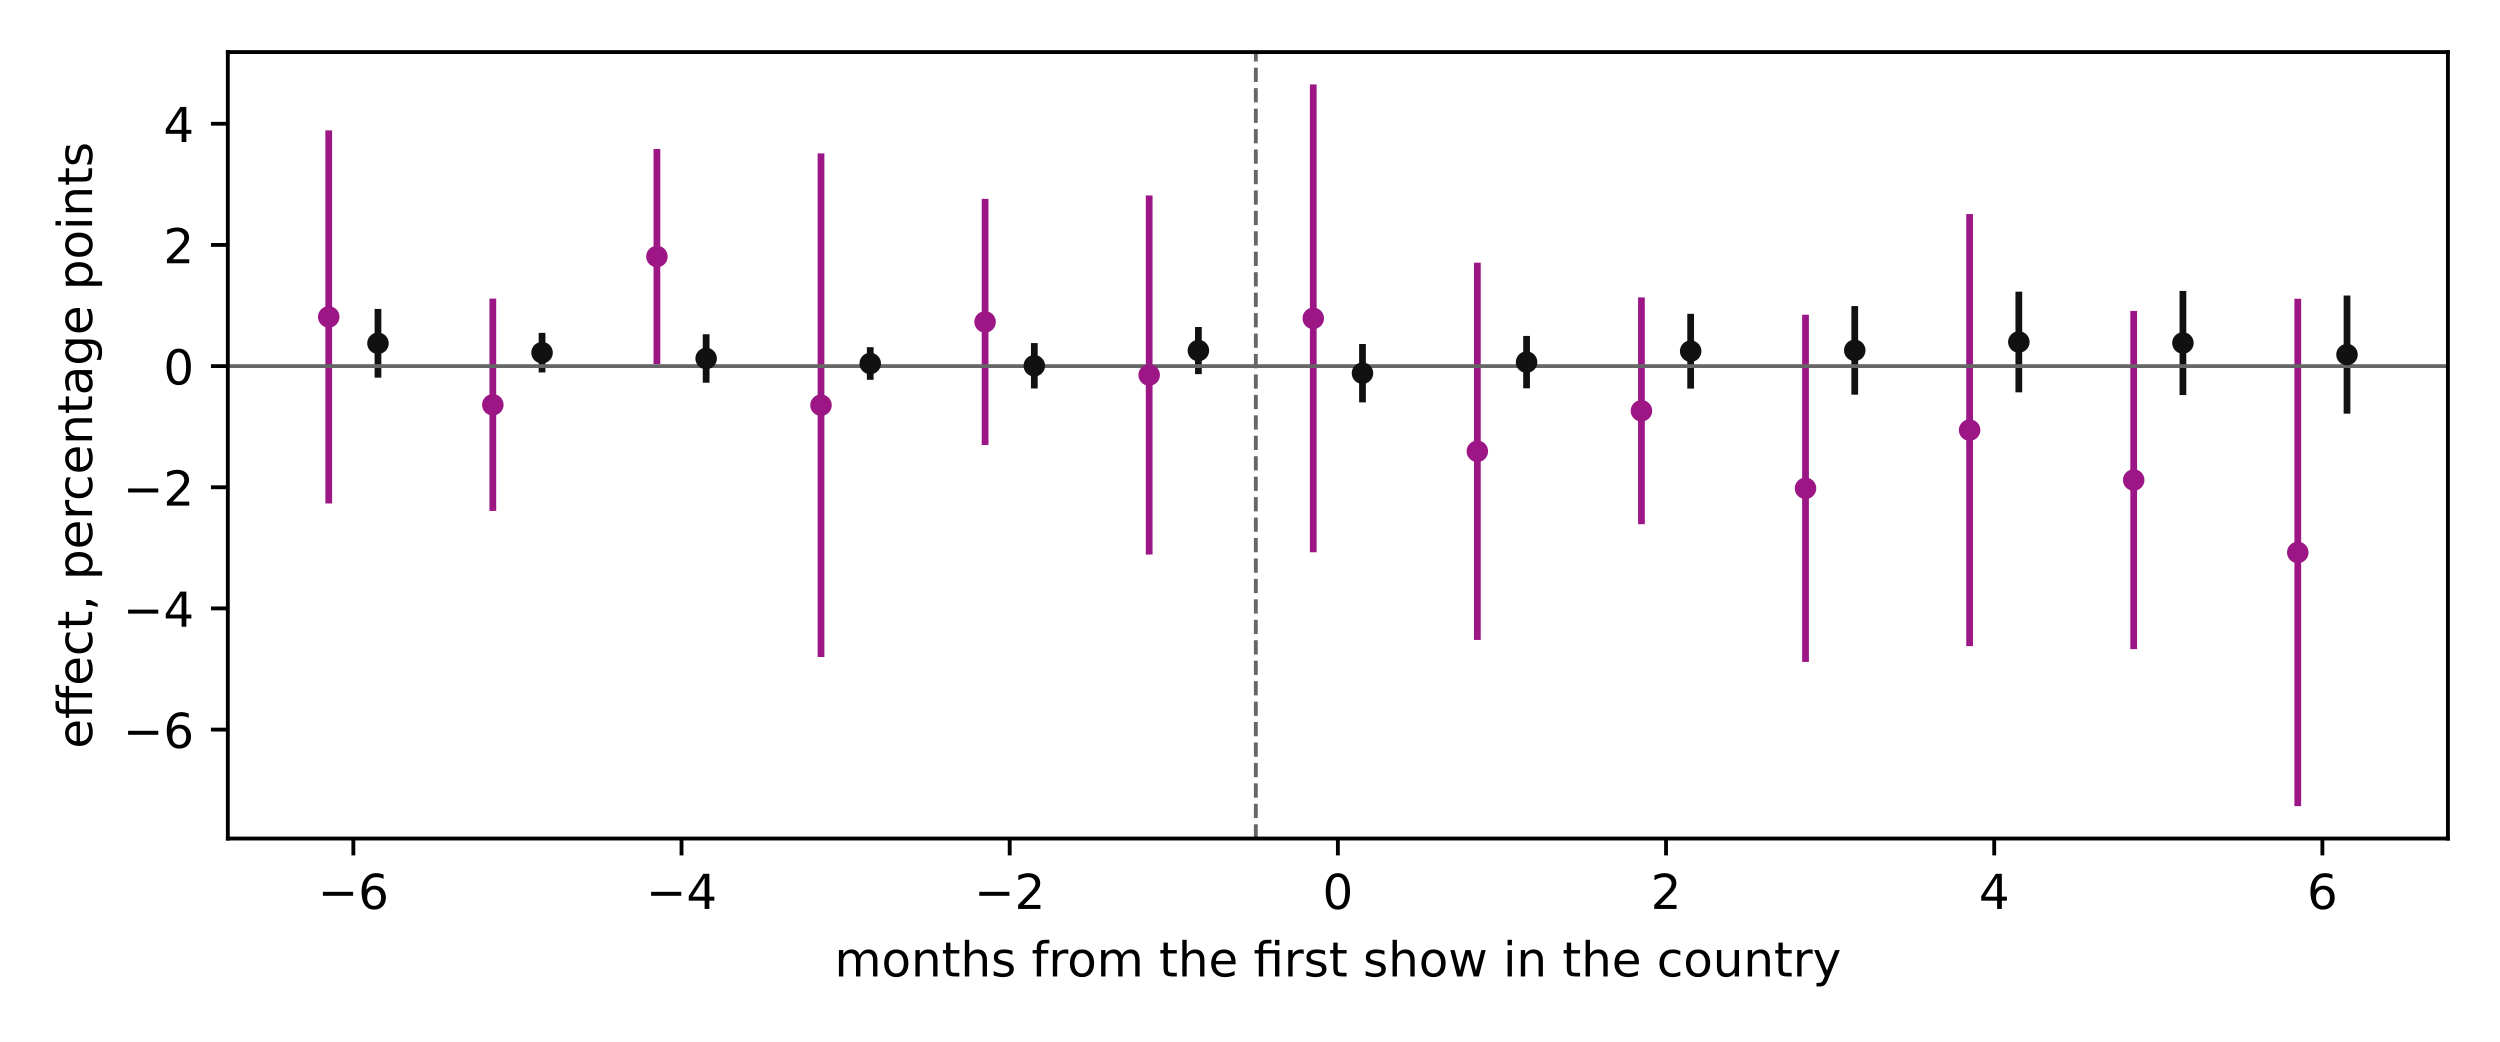
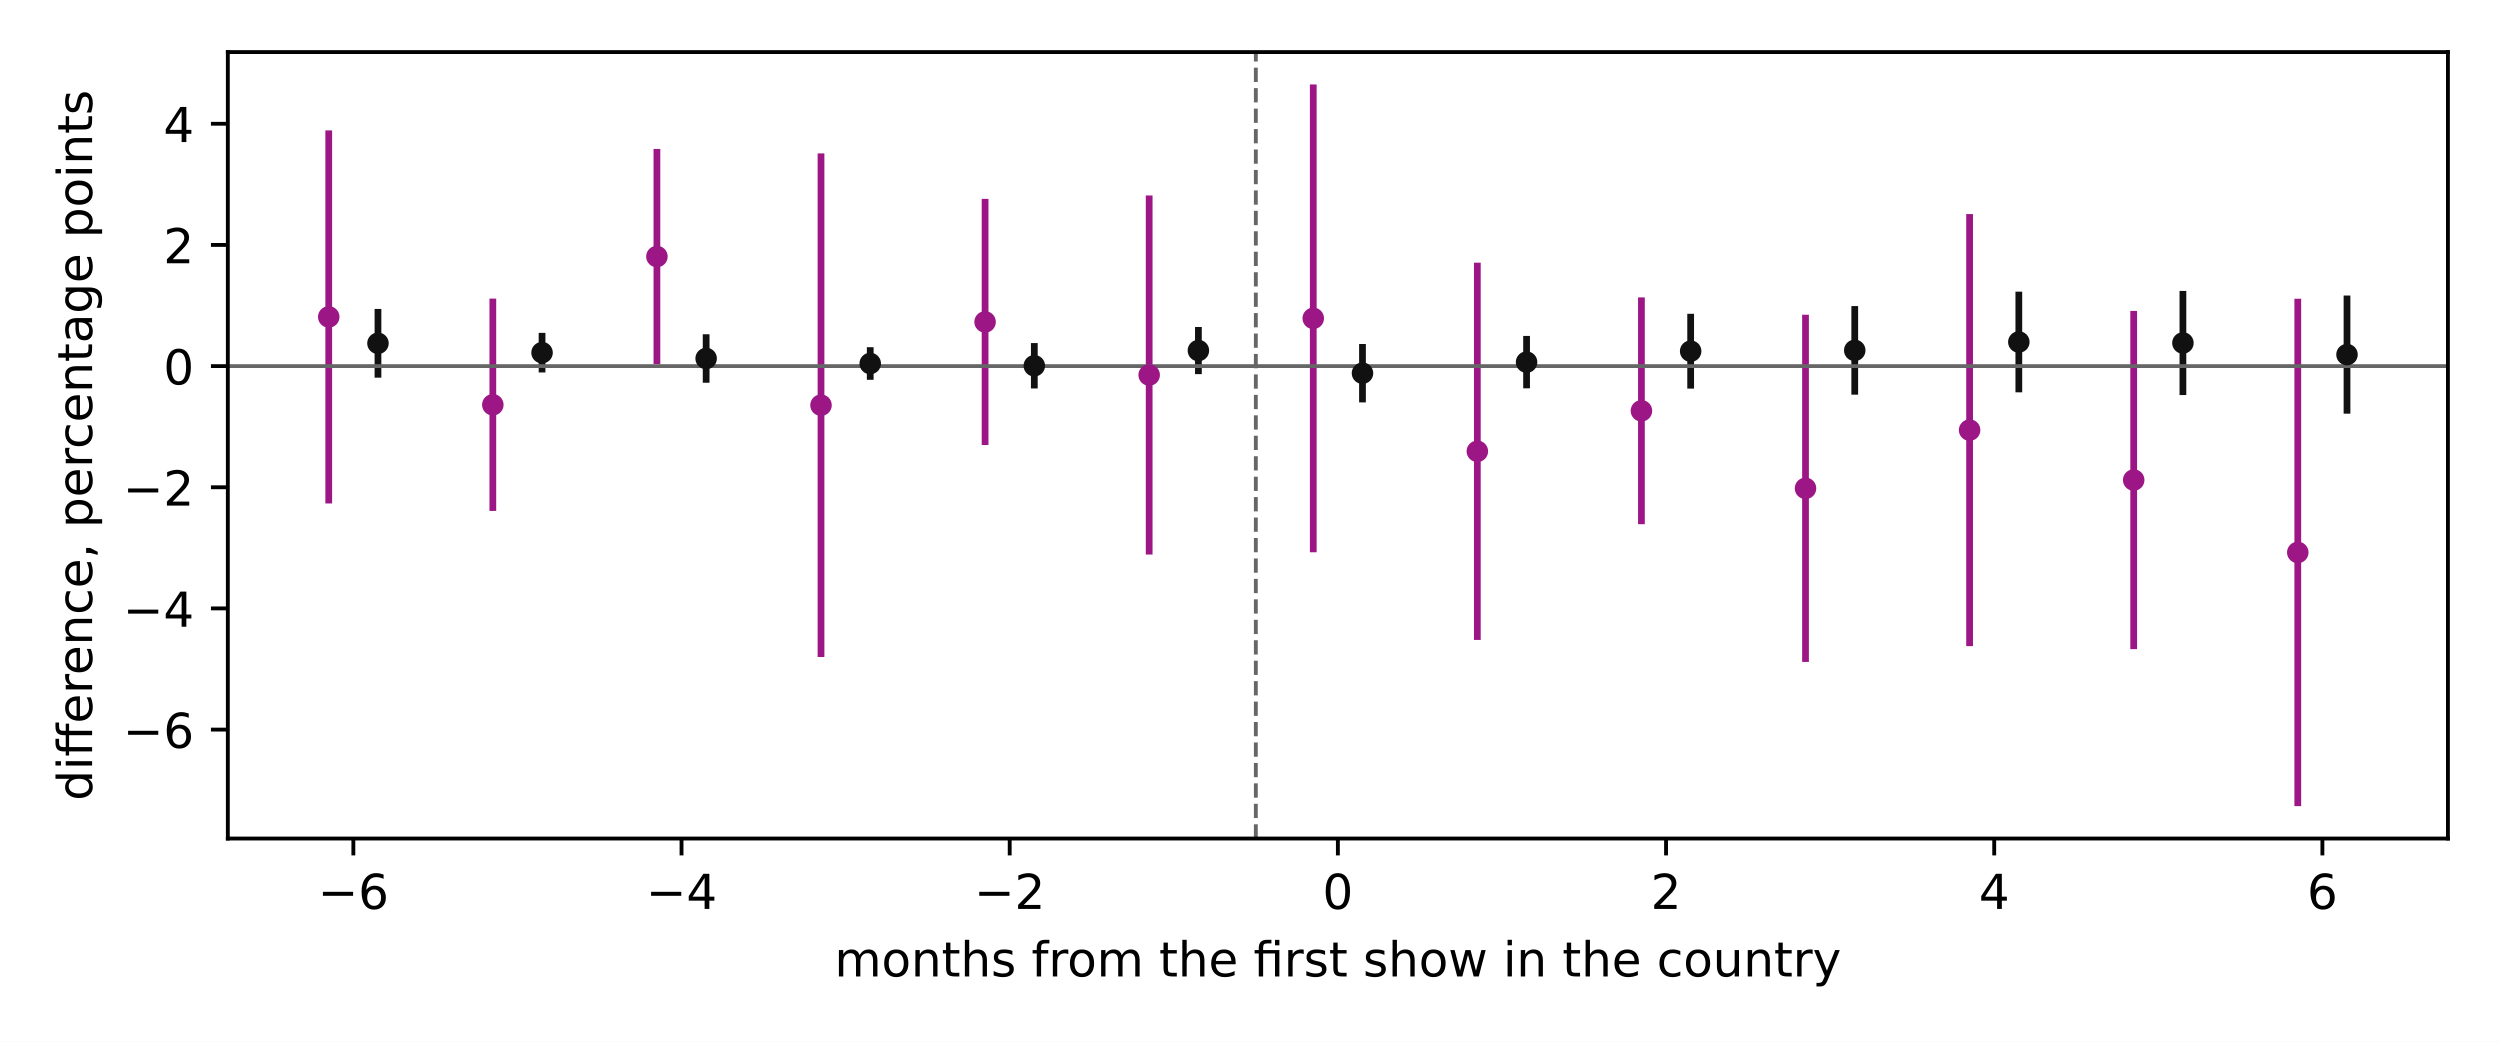
<svg xmlns="http://www.w3.org/2000/svg" xmlns:xlink="http://www.w3.org/1999/xlink" width="518.4pt" height="216pt" viewBox="0 0 518.4 216" version="1.1">
  <defs>
    <style type="text/css">*{stroke-linejoin: round; stroke-linecap: butt}</style>
  </defs>
  <g id="figure_1">
    <g id="patch_1">
      <path d="M 0 216  L 518.4 216  L 518.4 0  L 0 0  z " style="fill: #ffffff" />
    </g>
    <g id="axes_1">
      <g id="patch_2">
        <path d="M 47.242 173.878  L 507.6 173.878  L 507.6 10.8  L 47.242 10.8  z " style="fill: #ffffff" />
      </g>
      <g id="matplotlib.axis_1">
        <g id="xtick_1">
          <g id="line2d_1">
            <defs>
-               <path id="m2680e6cffc" d="M 0 0  L 0 3.5  " style="stroke: #000000; stroke-width: 0.8" />
+               <path id="m35d3426fde" d="M 0 0  L 0 3.5  " style="stroke: #000000; stroke-width: 0.8" />
            </defs>
            <g>
-               <use xlink:href="#m2680e6cffc" x="73.271" y="173.878" style="stroke: #000000; stroke-width: 0.8" />
+               <use xlink:href="#m35d3426fde" x="73.271" y="173.878" style="stroke: #000000; stroke-width: 0.8" />
            </g>
          </g>
          <g id="text_1">
            <g transform="translate(65.90034 188.4753) scale(0.1 -0.1)">
              <defs>
                <path id="DejaVuSans-c9c" d="M 678 2272  L 4684 2272  L 4684 1741  L 678 1741  L 678 2272  z " transform="scale(0.015625)" />
                <path id="DejaVuSans-19" d="M 2113 2584  Q 1688 2584 1439 2293  Q 1191 2003 1191 1497  Q 1191 994 1439 701  Q 1688 409 2113 409  Q 2538 409 2786 701  Q 3034 994 3034 1497  Q 3034 2003 2786 2293  Q 2538 2584 2113 2584  z M 3366 4563  L 3366 3988  Q 3128 4100 2886 4159  Q 2644 4219 2406 4219  Q 1781 4219 1451 3797  Q 1122 3375 1075 2522  Q 1259 2794 1537 2939  Q 1816 3084 2150 3084  Q 2853 3084 3261 2657  Q 3669 2231 3669 1497  Q 3669 778 3244 343  Q 2819 -91 2113 -91  Q 1303 -91 875 529  Q 447 1150 447 2328  Q 447 3434 972 4092  Q 1497 4750 2381 4750  Q 2619 4750 2861 4703  Q 3103 4656 3366 4563  z " transform="scale(0.015625)" />
              </defs>
              <use xlink:href="#DejaVuSans-c9c" />
              <use xlink:href="#DejaVuSans-19" transform="translate(83.79688 0)" />
            </g>
          </g>
        </g>
        <g id="xtick_2">
          <g id="line2d_2">
            <g>
-               <use xlink:href="#m2680e6cffc" x="141.321" y="173.878" style="stroke: #000000; stroke-width: 0.8" />
+               <use xlink:href="#m35d3426fde" x="141.321" y="173.878" style="stroke: #000000; stroke-width: 0.8" />
            </g>
          </g>
          <g id="text_2">
            <g transform="translate(133.9503 188.4753) scale(0.1 -0.1)">
              <defs>
                <path id="DejaVuSans-17" d="M 2419 4116  L 825 1625  L 2419 1625  L 2419 4116  z M 2253 4666  L 3047 4666  L 3047 1625  L 3713 1625  L 3713 1100  L 3047 1100  L 3047 0  L 2419 0  L 2419 1100  L 313 1100  L 313 1709  L 2253 4666  z " transform="scale(0.015625)" />
              </defs>
              <use xlink:href="#DejaVuSans-c9c" />
              <use xlink:href="#DejaVuSans-17" transform="translate(83.79688 0)" />
            </g>
          </g>
        </g>
        <g id="xtick_3">
          <g id="line2d_3">
            <g>
-               <use xlink:href="#m2680e6cffc" x="209.371" y="173.878" style="stroke: #000000; stroke-width: 0.8" />
+               <use xlink:href="#m35d3426fde" x="209.371" y="173.878" style="stroke: #000000; stroke-width: 0.8" />
            </g>
          </g>
          <g id="text_3">
            <g transform="translate(202.0002 188.4753) scale(0.1 -0.1)">
              <defs>
                <path id="DejaVuSans-15" d="M 1228 531  L 3431 531  L 3431 0  L 469 0  L 469 531  Q 828 903 1448 1529  Q 2069 2156 2228 2338  Q 2531 2678 2651 2914  Q 2772 3150 2772 3378  Q 2772 3750 2511 3984  Q 2250 4219 1831 4219  Q 1534 4219 1204 4116  Q 875 4013 500 3803  L 500 4441  Q 881 4594 1212 4672  Q 1544 4750 1819 4750  Q 2544 4750 2975 4387  Q 3406 4025 3406 3419  Q 3406 3131 3298 2873  Q 3191 2616 2906 2266  Q 2828 2175 2409 1742  Q 1991 1309 1228 531  z " transform="scale(0.015625)" />
              </defs>
              <use xlink:href="#DejaVuSans-c9c" />
              <use xlink:href="#DejaVuSans-15" transform="translate(83.79688 0)" />
            </g>
          </g>
        </g>
        <g id="xtick_4">
          <g id="line2d_4">
            <g>
-               <use xlink:href="#m2680e6cffc" x="277.421" y="173.878" style="stroke: #000000; stroke-width: 0.8" />
+               <use xlink:href="#m35d3426fde" x="277.421" y="173.878" style="stroke: #000000; stroke-width: 0.8" />
            </g>
          </g>
          <g id="text_4">
            <g transform="translate(274.2399 188.4753) scale(0.1 -0.1)">
              <defs>
                <path id="DejaVuSans-13" d="M 2034 4250  Q 1547 4250 1301 3770  Q 1056 3291 1056 2328  Q 1056 1369 1301 889  Q 1547 409 2034 409  Q 2525 409 2770 889  Q 3016 1369 3016 2328  Q 3016 3291 2770 3770  Q 2525 4250 2034 4250  z M 2034 4750  Q 2819 4750 3233 4129  Q 3647 3509 3647 2328  Q 3647 1150 3233 529  Q 2819 -91 2034 -91  Q 1250 -91 836 529  Q 422 1150 422 2328  Q 422 3509 836 4129  Q 1250 4750 2034 4750  z " transform="scale(0.015625)" />
              </defs>
              <use xlink:href="#DejaVuSans-13" />
            </g>
          </g>
        </g>
        <g id="xtick_5">
          <g id="line2d_5">
            <g>
-               <use xlink:href="#m2680e6cffc" x="345.471" y="173.878" style="stroke: #000000; stroke-width: 0.8" />
+               <use xlink:href="#m35d3426fde" x="345.471" y="173.878" style="stroke: #000000; stroke-width: 0.8" />
            </g>
          </g>
          <g id="text_5">
            <g transform="translate(342.2898 188.4753) scale(0.1 -0.1)">
              <use xlink:href="#DejaVuSans-15" />
            </g>
          </g>
        </g>
        <g id="xtick_6">
          <g id="line2d_6">
            <g>
-               <use xlink:href="#m2680e6cffc" x="413.521" y="173.878" style="stroke: #000000; stroke-width: 0.8" />
+               <use xlink:href="#m35d3426fde" x="413.521" y="173.878" style="stroke: #000000; stroke-width: 0.8" />
            </g>
          </g>
          <g id="text_6">
            <g transform="translate(410.3397 188.4753) scale(0.1 -0.1)">
              <use xlink:href="#DejaVuSans-17" />
            </g>
          </g>
        </g>
        <g id="xtick_7">
          <g id="line2d_7">
            <g>
-               <use xlink:href="#m2680e6cffc" x="481.571" y="173.878" style="stroke: #000000; stroke-width: 0.8" />
+               <use xlink:href="#m35d3426fde" x="481.571" y="173.878" style="stroke: #000000; stroke-width: 0.8" />
            </g>
          </g>
          <g id="text_7">
            <g transform="translate(478.3897 188.4753) scale(0.1 -0.1)">
              <use xlink:href="#DejaVuSans-19" />
            </g>
          </g>
        </g>
        <g id="text_8">
          <g transform="translate(173.0493 202.4761) scale(0.1 -0.1)">
            <defs>
              <path id="DejaVuSans-50" d="M 3328 2828  Q 3544 3216 3844 3400  Q 4144 3584 4550 3584  Q 5097 3584 5394 3201  Q 5691 2819 5691 2113  L 5691 0  L 5113 0  L 5113 2094  Q 5113 2597 4934 2840  Q 4756 3084 4391 3084  Q 3944 3084 3684 2787  Q 3425 2491 3425 1978  L 3425 0  L 2847 0  L 2847 2094  Q 2847 2600 2669 2842  Q 2491 3084 2119 3084  Q 1678 3084 1418 2786  Q 1159 2488 1159 1978  L 1159 0  L 581 0  L 581 3500  L 1159 3500  L 1159 2956  Q 1356 3278 1631 3431  Q 1906 3584 2284 3584  Q 2666 3584 2933 3390  Q 3200 3197 3328 2828  z " transform="scale(0.015625)" />
              <path id="DejaVuSans-52" d="M 1959 3097  Q 1497 3097 1228 2736  Q 959 2375 959 1747  Q 959 1119 1226 758  Q 1494 397 1959 397  Q 2419 397 2687 759  Q 2956 1122 2956 1747  Q 2956 2369 2687 2733  Q 2419 3097 1959 3097  z M 1959 3584  Q 2709 3584 3137 3096  Q 3566 2609 3566 1747  Q 3566 888 3137 398  Q 2709 -91 1959 -91  Q 1206 -91 779 398  Q 353 888 353 1747  Q 353 2609 779 3096  Q 1206 3584 1959 3584  z " transform="scale(0.015625)" />
              <path id="DejaVuSans-51" d="M 3513 2113  L 3513 0  L 2938 0  L 2938 2094  Q 2938 2591 2744 2837  Q 2550 3084 2163 3084  Q 1697 3084 1428 2787  Q 1159 2491 1159 1978  L 1159 0  L 581 0  L 581 3500  L 1159 3500  L 1159 2956  Q 1366 3272 1645 3428  Q 1925 3584 2291 3584  Q 2894 3584 3203 3211  Q 3513 2838 3513 2113  z " transform="scale(0.015625)" />
              <path id="DejaVuSans-57" d="M 1172 4494  L 1172 3500  L 2356 3500  L 2356 3053  L 1172 3053  L 1172 1153  Q 1172 725 1289 603  Q 1406 481 1766 481  L 2356 481  L 2356 0  L 1766 0  Q 1100 0 847 248  Q 594 497 594 1153  L 594 3053  L 172 3053  L 172 3500  L 594 3500  L 594 4494  L 1172 4494  z " transform="scale(0.015625)" />
              <path id="DejaVuSans-4b" d="M 3513 2113  L 3513 0  L 2938 0  L 2938 2094  Q 2938 2591 2744 2837  Q 2550 3084 2163 3084  Q 1697 3084 1428 2787  Q 1159 2491 1159 1978  L 1159 0  L 581 0  L 581 4863  L 1159 4863  L 1159 2956  Q 1366 3272 1645 3428  Q 1925 3584 2291 3584  Q 2894 3584 3203 3211  Q 3513 2838 3513 2113  z " transform="scale(0.015625)" />
              <path id="DejaVuSans-56" d="M 2834 3397  L 2834 2853  Q 2591 2978 2328 3040  Q 2066 3103 1784 3103  Q 1356 3103 1142 2972  Q 928 2841 928 2578  Q 928 2378 1081 2264  Q 1234 2150 1697 2047  L 1894 2003  Q 2506 1872 2764 1633  Q 3022 1394 3022 966  Q 3022 478 2636 193  Q 2250 -91 1575 -91  Q 1294 -91 989 -36  Q 684 19 347 128  L 347 722  Q 666 556 975 473  Q 1284 391 1588 391  Q 1994 391 2212 530  Q 2431 669 2431 922  Q 2431 1156 2273 1281  Q 2116 1406 1581 1522  L 1381 1569  Q 847 1681 609 1914  Q 372 2147 372 2553  Q 372 3047 722 3315  Q 1072 3584 1716 3584  Q 2034 3584 2315 3537  Q 2597 3491 2834 3397  z " transform="scale(0.015625)" />
              <path id="DejaVuSans-3" transform="scale(0.015625)" />
              <path id="DejaVuSans-49" d="M 2375 4863  L 2375 4384  L 1825 4384  Q 1516 4384 1395 4259  Q 1275 4134 1275 3809  L 1275 3500  L 2222 3500  L 2222 3053  L 1275 3053  L 1275 0  L 697 0  L 697 3053  L 147 3053  L 147 3500  L 697 3500  L 697 3744  Q 697 4328 969 4595  Q 1241 4863 1831 4863  L 2375 4863  z " transform="scale(0.015625)" />
              <path id="DejaVuSans-55" d="M 2631 2963  Q 2534 3019 2420 3045  Q 2306 3072 2169 3072  Q 1681 3072 1420 2755  Q 1159 2438 1159 1844  L 1159 0  L 581 0  L 581 3500  L 1159 3500  L 1159 2956  Q 1341 3275 1631 3429  Q 1922 3584 2338 3584  Q 2397 3584 2469 3576  Q 2541 3569 2628 3553  L 2631 2963  z " transform="scale(0.015625)" />
              <path id="DejaVuSans-48" d="M 3597 1894  L 3597 1613  L 953 1613  Q 991 1019 1311 708  Q 1631 397 2203 397  Q 2534 397 2845 478  Q 3156 559 3463 722  L 3463 178  Q 3153 47 2828 -22  Q 2503 -91 2169 -91  Q 1331 -91 842 396  Q 353 884 353 1716  Q 353 2575 817 3079  Q 1281 3584 2069 3584  Q 2775 3584 3186 3129  Q 3597 2675 3597 1894  z M 3022 2063  Q 3016 2534 2758 2815  Q 2500 3097 2075 3097  Q 1594 3097 1305 2825  Q 1016 2553 972 2059  L 3022 2063  z " transform="scale(0.015625)" />
              <path id="DejaVuSans-13af" d="M 3431 3500  L 3431 0  L 2853 0  L 2853 3053  L 1275 3053  L 1275 0  L 697 0  L 697 3053  L 147 3053  L 147 3500  L 697 3500  L 697 3744  Q 697 4316 967 4589  Q 1238 4863 1797 4863  L 2375 4863  L 2375 4384  L 1825 4384  Q 1516 4384 1395 4259  Q 1275 4134 1275 3809  L 1275 3500  L 3431 3500  z M 2853 4856  L 3431 4856  L 3431 4128  L 2853 4128  L 2853 4856  z " transform="scale(0.015625)" />
              <path id="DejaVuSans-5a" d="M 269 3500  L 844 3500  L 1563 769  L 2278 3500  L 2956 3500  L 3675 769  L 4391 3500  L 4966 3500  L 4050 0  L 3372 0  L 2619 2869  L 1863 0  L 1184 0  L 269 3500  z " transform="scale(0.015625)" />
              <path id="DejaVuSans-4c" d="M 603 3500  L 1178 3500  L 1178 0  L 603 0  L 603 3500  z M 603 4863  L 1178 4863  L 1178 4134  L 603 4134  L 603 4863  z " transform="scale(0.015625)" />
              <path id="DejaVuSans-46" d="M 3122 3366  L 3122 2828  Q 2878 2963 2633 3030  Q 2388 3097 2138 3097  Q 1578 3097 1268 2742  Q 959 2388 959 1747  Q 959 1106 1268 751  Q 1578 397 2138 397  Q 2388 397 2633 464  Q 2878 531 3122 666  L 3122 134  Q 2881 22 2623 -34  Q 2366 -91 2075 -91  Q 1284 -91 818 406  Q 353 903 353 1747  Q 353 2603 823 3093  Q 1294 3584 2113 3584  Q 2378 3584 2631 3529  Q 2884 3475 3122 3366  z " transform="scale(0.015625)" />
              <path id="DejaVuSans-58" d="M 544 1381  L 544 3500  L 1119 3500  L 1119 1403  Q 1119 906 1312 657  Q 1506 409 1894 409  Q 2359 409 2629 706  Q 2900 1003 2900 1516  L 2900 3500  L 3475 3500  L 3475 0  L 2900 0  L 2900 538  Q 2691 219 2414 64  Q 2138 -91 1772 -91  Q 1169 -91 856 284  Q 544 659 544 1381  z M 1991 3584  L 1991 3584  z " transform="scale(0.015625)" />
              <path id="DejaVuSans-5c" d="M 2059 -325  Q 1816 -950 1584 -1140  Q 1353 -1331 966 -1331  L 506 -1331  L 506 -850  L 844 -850  Q 1081 -850 1212 -737  Q 1344 -625 1503 -206  L 1606 56  L 191 3500  L 800 3500  L 1894 763  L 2988 3500  L 3597 3500  L 2059 -325  z " transform="scale(0.015625)" />
            </defs>
            <use xlink:href="#DejaVuSans-50" />
            <use xlink:href="#DejaVuSans-52" transform="translate(97.40625 0)" />
            <use xlink:href="#DejaVuSans-51" transform="translate(158.5938 0)" />
            <use xlink:href="#DejaVuSans-57" transform="translate(221.9688 0)" />
            <use xlink:href="#DejaVuSans-4b" transform="translate(261.1719 0)" />
            <use xlink:href="#DejaVuSans-56" transform="translate(324.5469 0)" />
            <use xlink:href="#DejaVuSans-3" transform="translate(376.6406 0)" />
            <use xlink:href="#DejaVuSans-49" transform="translate(408.4219 0)" />
            <use xlink:href="#DejaVuSans-55" transform="translate(443.625 0)" />
            <use xlink:href="#DejaVuSans-52" transform="translate(482.5312 0)" />
            <use xlink:href="#DejaVuSans-50" transform="translate(543.7188 0)" />
            <use xlink:href="#DejaVuSans-3" transform="translate(641.125 0)" />
            <use xlink:href="#DejaVuSans-57" transform="translate(672.9062 0)" />
            <use xlink:href="#DejaVuSans-4b" transform="translate(712.1094 0)" />
            <use xlink:href="#DejaVuSans-48" transform="translate(775.4844 0)" />
            <use xlink:href="#DejaVuSans-3" transform="translate(837.0156 0)" />
            <use xlink:href="#DejaVuSans-13af" transform="translate(868.7969 0)" />
            <use xlink:href="#DejaVuSans-55" transform="translate(931.7812 0)" />
            <use xlink:href="#DejaVuSans-56" transform="translate(972.8906 0)" />
            <use xlink:href="#DejaVuSans-57" transform="translate(1024.984 0)" />
            <use xlink:href="#DejaVuSans-3" transform="translate(1064.188 0)" />
            <use xlink:href="#DejaVuSans-56" transform="translate(1095.969 0)" />
            <use xlink:href="#DejaVuSans-4b" transform="translate(1148.062 0)" />
            <use xlink:href="#DejaVuSans-52" transform="translate(1211.438 0)" />
            <use xlink:href="#DejaVuSans-5a" transform="translate(1272.625 0)" />
            <use xlink:href="#DejaVuSans-3" transform="translate(1354.406 0)" />
            <use xlink:href="#DejaVuSans-4c" transform="translate(1386.188 0)" />
            <use xlink:href="#DejaVuSans-51" transform="translate(1413.969 0)" />
            <use xlink:href="#DejaVuSans-3" transform="translate(1477.344 0)" />
            <use xlink:href="#DejaVuSans-57" transform="translate(1509.125 0)" />
            <use xlink:href="#DejaVuSans-4b" transform="translate(1548.328 0)" />
            <use xlink:href="#DejaVuSans-48" transform="translate(1611.703 0)" />
            <use xlink:href="#DejaVuSans-3" transform="translate(1673.234 0)" />
            <use xlink:href="#DejaVuSans-46" transform="translate(1705.016 0)" />
            <use xlink:href="#DejaVuSans-52" transform="translate(1760 0)" />
            <use xlink:href="#DejaVuSans-58" transform="translate(1821.188 0)" />
            <use xlink:href="#DejaVuSans-51" transform="translate(1884.562 0)" />
            <use xlink:href="#DejaVuSans-57" transform="translate(1947.938 0)" />
            <use xlink:href="#DejaVuSans-55" transform="translate(1987.141 0)" />
            <use xlink:href="#DejaVuSans-5c" transform="translate(2028.25 0)" />
          </g>
        </g>
      </g>
      <g id="matplotlib.axis_2">
        <g id="ytick_1">
          <g id="line2d_8">
            <defs>
-               <path id="m1a636544c7" d="M 0 0  L -3.5 0  " style="stroke: #000000; stroke-width: 0.8" />
+               <path id="m264ff11152" d="M 0 0  L -3.5 0  " style="stroke: #000000; stroke-width: 0.8" />
            </defs>
            <g>
-               <use xlink:href="#m1a636544c7" x="47.242" y="151.288" style="stroke: #000000; stroke-width: 0.8" />
+               <use xlink:href="#m264ff11152" x="47.242" y="151.288" style="stroke: #000000; stroke-width: 0.8" />
            </g>
          </g>
          <g id="text_9">
            <g transform="translate(25.50016 155.0869) scale(0.1 -0.1)">
              <use xlink:href="#DejaVuSans-c9c" />
              <use xlink:href="#DejaVuSans-19" transform="translate(83.79688 0)" />
            </g>
          </g>
        </g>
        <g id="ytick_2">
          <g id="line2d_9">
            <g>
-               <use xlink:href="#m1a636544c7" x="47.242" y="126.163" style="stroke: #000000; stroke-width: 0.8" />
+               <use xlink:href="#m264ff11152" x="47.242" y="126.163" style="stroke: #000000; stroke-width: 0.8" />
            </g>
          </g>
          <g id="text_10">
            <g transform="translate(25.50016 129.9622) scale(0.1 -0.1)">
              <use xlink:href="#DejaVuSans-c9c" />
              <use xlink:href="#DejaVuSans-17" transform="translate(83.79688 0)" />
            </g>
          </g>
        </g>
        <g id="ytick_3">
          <g id="line2d_10">
            <g>
-               <use xlink:href="#m1a636544c7" x="47.242" y="101.039" style="stroke: #000000; stroke-width: 0.8" />
+               <use xlink:href="#m264ff11152" x="47.242" y="101.039" style="stroke: #000000; stroke-width: 0.8" />
            </g>
          </g>
          <g id="text_11">
            <g transform="translate(25.50016 104.8376) scale(0.1 -0.1)">
              <use xlink:href="#DejaVuSans-c9c" />
              <use xlink:href="#DejaVuSans-15" transform="translate(83.79688 0)" />
            </g>
          </g>
        </g>
        <g id="ytick_4">
          <g id="line2d_11">
            <g>
-               <use xlink:href="#m1a636544c7" x="47.242" y="75.914" style="stroke: #000000; stroke-width: 0.8" />
+               <use xlink:href="#m264ff11152" x="47.242" y="75.914" style="stroke: #000000; stroke-width: 0.8" />
            </g>
          </g>
          <g id="text_12">
            <g transform="translate(33.87984 79.71296) scale(0.1 -0.1)">
              <use xlink:href="#DejaVuSans-13" />
            </g>
          </g>
        </g>
        <g id="ytick_5">
          <g id="line2d_12">
            <g>
-               <use xlink:href="#m1a636544c7" x="47.242" y="50.789" style="stroke: #000000; stroke-width: 0.8" />
+               <use xlink:href="#m264ff11152" x="47.242" y="50.789" style="stroke: #000000; stroke-width: 0.8" />
            </g>
          </g>
          <g id="text_13">
            <g transform="translate(33.87984 54.58832) scale(0.1 -0.1)">
              <use xlink:href="#DejaVuSans-15" />
            </g>
          </g>
        </g>
        <g id="ytick_6">
          <g id="line2d_13">
            <g>
-               <use xlink:href="#m1a636544c7" x="47.242" y="25.665" style="stroke: #000000; stroke-width: 0.8" />
+               <use xlink:href="#m264ff11152" x="47.242" y="25.665" style="stroke: #000000; stroke-width: 0.8" />
            </g>
          </g>
          <g id="text_14">
            <g transform="translate(33.87984 29.46368) scale(0.1 -0.1)">
              <use xlink:href="#DejaVuSans-17" />
            </g>
          </g>
        </g>
        <g id="text_15">
-           <g transform="translate(19.09781 155.2349) rotate(-90) scale(0.1 -0.1)">
+           <g transform="translate(19.09781 166.0287) rotate(-90) scale(0.1 -0.1)">
            <defs>
+               <path id="DejaVuSans-47" d="M 2906 2969  L 2906 4863  L 3481 4863  L 3481 0  L 2906 0  L 2906 525  Q 2725 213 2448 61  Q 2172 -91 1784 -91  Q 1150 -91 751 415  Q 353 922 353 1747  Q 353 2572 751 3078  Q 1150 3584 1784 3584  Q 2172 3584 2448 3432  Q 2725 3281 2906 2969  z M 947 1747  Q 947 1113 1208 752  Q 1469 391 1925 391  Q 2381 391 2643 752  Q 2906 1113 2906 1747  Q 2906 2381 2643 2742  Q 2381 3103 1925 3103  Q 1469 3103 1208 2742  Q 947 2381 947 1747  z " transform="scale(0.015625)" />
              <path id="DejaVuSans-13ae" d="M 4531 4863  L 4531 4384  L 3981 4384  Q 3672 4384 3551 4259  Q 3431 4134 3431 3809  L 3431 3500  L 4378 3500  L 4378 3053  L 3431 3053  L 3431 0  L 2853 0  L 2853 3053  L 1275 3053  L 1275 0  L 697 0  L 697 3053  L 147 3053  L 147 3500  L 697 3500  L 697 3744  Q 697 4328 969 4595  Q 1241 4863 1831 4863  L 2375 4863  L 2375 4384  L 1825 4384  Q 1516 4384 1394 4259  Q 1275 4134 1275 3809  L 1275 3500  L 2853 3500  L 2853 3744  Q 2853 4328 3125 4595  Q 3397 4863 3988 4863  L 4531 4863  z " transform="scale(0.015625)" />
              <path id="DejaVuSans-f" d="M 750 794  L 1409 794  L 1409 256  L 897 -744  L 494 -744  L 750 256  L 750 794  z " transform="scale(0.015625)" />
              <path id="DejaVuSans-53" d="M 1159 525  L 1159 -1331  L 581 -1331  L 581 3500  L 1159 3500  L 1159 2969  Q 1341 3281 1617 3432  Q 1894 3584 2278 3584  Q 2916 3584 3314 3078  Q 3713 2572 3713 1747  Q 3713 922 3314 415  Q 2916 -91 2278 -91  Q 1894 -91 1617 61  Q 1341 213 1159 525  z M 3116 1747  Q 3116 2381 2855 2742  Q 2594 3103 2138 3103  Q 1681 3103 1420 2742  Q 1159 2381 1159 1747  Q 1159 1113 1420 752  Q 1681 391 2138 391  Q 2594 391 2855 752  Q 3116 1113 3116 1747  z " transform="scale(0.015625)" />
              <path id="DejaVuSans-44" d="M 2194 1759  Q 1497 1759 1228 1600  Q 959 1441 959 1056  Q 959 750 1161 570  Q 1363 391 1709 391  Q 2188 391 2477 730  Q 2766 1069 2766 1631  L 2766 1759  L 2194 1759  z M 3341 1997  L 3341 0  L 2766 0  L 2766 531  Q 2569 213 2275 61  Q 1981 -91 1556 -91  Q 1019 -91 701 211  Q 384 513 384 1019  Q 384 1609 779 1909  Q 1175 2209 1959 2209  L 2766 2209  L 2766 2266  Q 2766 2663 2505 2880  Q 2244 3097 1772 3097  Q 1472 3097 1187 3025  Q 903 2953 641 2809  L 641 3341  Q 956 3463 1253 3523  Q 1550 3584 1831 3584  Q 2591 3584 2966 3190  Q 3341 2797 3341 1997  z " transform="scale(0.015625)" />
              <path id="DejaVuSans-4a" d="M 2906 1791  Q 2906 2416 2648 2759  Q 2391 3103 1925 3103  Q 1463 3103 1205 2759  Q 947 2416 947 1791  Q 947 1169 1205 825  Q 1463 481 1925 481  Q 2391 481 2648 825  Q 2906 1169 2906 1791  z M 3481 434  Q 3481 -459 3084 -895  Q 2688 -1331 1869 -1331  Q 1566 -1331 1297 -1286  Q 1028 -1241 775 -1147  L 775 -588  Q 1028 -725 1275 -790  Q 1522 -856 1778 -856  Q 2344 -856 2625 -561  Q 2906 -266 2906 331  L 2906 616  Q 2728 306 2450 153  Q 2172 0 1784 0  Q 1141 0 747 490  Q 353 981 353 1791  Q 353 2603 747 3093  Q 1141 3584 1784 3584  Q 2172 3584 2450 3431  Q 2728 3278 2906 2969  L 2906 3500  L 3481 3500  L 3481 434  z " transform="scale(0.015625)" />
            </defs>
-             <use xlink:href="#DejaVuSans-48" />
-             <use xlink:href="#DejaVuSans-13ae" transform="translate(61.53125 0)" />
-             <use xlink:href="#DejaVuSans-48" transform="translate(130.4219 0)" />
-             <use xlink:href="#DejaVuSans-46" transform="translate(191.9531 0)" />
-             <use xlink:href="#DejaVuSans-57" transform="translate(246.9375 0)" />
-             <use xlink:href="#DejaVuSans-f" transform="translate(286.1406 0)" />
-             <use xlink:href="#DejaVuSans-3" transform="translate(317.9219 0)" />
-             <use xlink:href="#DejaVuSans-53" transform="translate(349.7031 0)" />
-             <use xlink:href="#DejaVuSans-48" transform="translate(413.1875 0)" />
-             <use xlink:href="#DejaVuSans-55" transform="translate(474.7188 0)" />
-             <use xlink:href="#DejaVuSans-46" transform="translate(513.625 0)" />
-             <use xlink:href="#DejaVuSans-48" transform="translate(568.6094 0)" />
-             <use xlink:href="#DejaVuSans-51" transform="translate(630.1406 0)" />
-             <use xlink:href="#DejaVuSans-57" transform="translate(693.5156 0)" />
-             <use xlink:href="#DejaVuSans-44" transform="translate(732.7188 0)" />
-             <use xlink:href="#DejaVuSans-4a" transform="translate(794 0)" />
-             <use xlink:href="#DejaVuSans-48" transform="translate(857.4844 0)" />
-             <use xlink:href="#DejaVuSans-3" transform="translate(919.0156 0)" />
-             <use xlink:href="#DejaVuSans-53" transform="translate(950.7969 0)" />
-             <use xlink:href="#DejaVuSans-52" transform="translate(1014.281 0)" />
-             <use xlink:href="#DejaVuSans-4c" transform="translate(1075.469 0)" />
-             <use xlink:href="#DejaVuSans-51" transform="translate(1103.25 0)" />
-             <use xlink:href="#DejaVuSans-57" transform="translate(1166.625 0)" />
-             <use xlink:href="#DejaVuSans-56" transform="translate(1205.828 0)" />
+             <use xlink:href="#DejaVuSans-47" />
+             <use xlink:href="#DejaVuSans-4c" transform="translate(63.48438 0)" />
+             <use xlink:href="#DejaVuSans-13ae" transform="translate(91.26562 0)" />
+             <use xlink:href="#DejaVuSans-48" transform="translate(160.1562 0)" />
+             <use xlink:href="#DejaVuSans-55" transform="translate(221.6875 0)" />
+             <use xlink:href="#DejaVuSans-48" transform="translate(260.5938 0)" />
+             <use xlink:href="#DejaVuSans-51" transform="translate(322.125 0)" />
+             <use xlink:href="#DejaVuSans-46" transform="translate(385.5 0)" />
+             <use xlink:href="#DejaVuSans-48" transform="translate(440.4844 0)" />
+             <use xlink:href="#DejaVuSans-f" transform="translate(502.0156 0)" />
+             <use xlink:href="#DejaVuSans-3" transform="translate(533.7969 0)" />
+             <use xlink:href="#DejaVuSans-53" transform="translate(565.5781 0)" />
+             <use xlink:href="#DejaVuSans-48" transform="translate(629.0625 0)" />
+             <use xlink:href="#DejaVuSans-55" transform="translate(690.5938 0)" />
+             <use xlink:href="#DejaVuSans-46" transform="translate(729.5 0)" />
+             <use xlink:href="#DejaVuSans-48" transform="translate(784.4844 0)" />
+             <use xlink:href="#DejaVuSans-51" transform="translate(846.0156 0)" />
+             <use xlink:href="#DejaVuSans-57" transform="translate(909.3906 0)" />
+             <use xlink:href="#DejaVuSans-44" transform="translate(948.5938 0)" />
+             <use xlink:href="#DejaVuSans-4a" transform="translate(1009.875 0)" />
+             <use xlink:href="#DejaVuSans-48" transform="translate(1073.359 0)" />
+             <use xlink:href="#DejaVuSans-3" transform="translate(1134.891 0)" />
+             <use xlink:href="#DejaVuSans-53" transform="translate(1166.672 0)" />
+             <use xlink:href="#DejaVuSans-52" transform="translate(1230.156 0)" />
+             <use xlink:href="#DejaVuSans-4c" transform="translate(1291.344 0)" />
+             <use xlink:href="#DejaVuSans-51" transform="translate(1319.125 0)" />
+             <use xlink:href="#DejaVuSans-57" transform="translate(1382.5 0)" />
+             <use xlink:href="#DejaVuSans-56" transform="translate(1421.703 0)" />
          </g>
        </g>
      </g>
      <g id="line2d_14">
-         <path d="M 68.168 103.697  L 68.168 27.736  " clip-path="url(#pfb551628a7)" style="fill: none; stroke: #9c1686; stroke-width: 1.4; stroke-linecap: square" />
+         <path d="M 68.168 103.697  L 68.168 27.736  " clip-path="url(#p4cf144effa)" style="fill: none; stroke: #9c1686; stroke-width: 1.4; stroke-linecap: square" />
      </g>
      <g id="line2d_15">
-         <path d="M 102.193 105.252  L 102.193 62.618  " clip-path="url(#pfb551628a7)" style="fill: none; stroke: #9c1686; stroke-width: 1.4; stroke-linecap: square" />
+         <path d="M 102.193 105.252  L 102.193 62.618  " clip-path="url(#p4cf144effa)" style="fill: none; stroke: #9c1686; stroke-width: 1.4; stroke-linecap: square" />
      </g>
      <g id="line2d_16">
-         <path d="M 136.218 74.801  L 136.218 31.589  " clip-path="url(#pfb551628a7)" style="fill: none; stroke: #9c1686; stroke-width: 1.4; stroke-linecap: square" />
+         <path d="M 136.218 74.801  L 136.218 31.589  " clip-path="url(#p4cf144effa)" style="fill: none; stroke: #9c1686; stroke-width: 1.4; stroke-linecap: square" />
      </g>
      <g id="line2d_17">
-         <path d="M 170.243 135.53  L 170.243 32.507  " clip-path="url(#pfb551628a7)" style="fill: none; stroke: #9c1686; stroke-width: 1.4; stroke-linecap: square" />
+         <path d="M 170.243 135.53  L 170.243 32.507  " clip-path="url(#p4cf144effa)" style="fill: none; stroke: #9c1686; stroke-width: 1.4; stroke-linecap: square" />
      </g>
      <g id="line2d_18">
-         <path d="M 204.268 91.579  L 204.268 41.933  " clip-path="url(#pfb551628a7)" style="fill: none; stroke: #9c1686; stroke-width: 1.4; stroke-linecap: square" />
+         <path d="M 204.268 91.579  L 204.268 41.933  " clip-path="url(#p4cf144effa)" style="fill: none; stroke: #9c1686; stroke-width: 1.4; stroke-linecap: square" />
      </g>
      <g id="line2d_19">
-         <path d="M 238.292 114.294  L 238.292 41.228  " clip-path="url(#pfb551628a7)" style="fill: none; stroke: #9c1686; stroke-width: 1.4; stroke-linecap: square" />
+         <path d="M 238.292 114.294  L 238.292 41.228  " clip-path="url(#p4cf144effa)" style="fill: none; stroke: #9c1686; stroke-width: 1.4; stroke-linecap: square" />
      </g>
      <g id="line2d_20">
-         <path d="M 272.317 113.812  L 272.317 18.213  " clip-path="url(#pfb551628a7)" style="fill: none; stroke: #9c1686; stroke-width: 1.4; stroke-linecap: square" />
+         <path d="M 272.317 113.812  L 272.317 18.213  " clip-path="url(#p4cf144effa)" style="fill: none; stroke: #9c1686; stroke-width: 1.4; stroke-linecap: square" />
      </g>
      <g id="line2d_21">
-         <path d="M 306.342 131.993  L 306.342 55.169  " clip-path="url(#pfb551628a7)" style="fill: none; stroke: #9c1686; stroke-width: 1.4; stroke-linecap: square" />
+         <path d="M 306.342 131.993  L 306.342 55.169  " clip-path="url(#p4cf144effa)" style="fill: none; stroke: #9c1686; stroke-width: 1.4; stroke-linecap: square" />
      </g>
      <g id="line2d_22">
-         <path d="M 340.367 107.993  L 340.367 62.373  " clip-path="url(#pfb551628a7)" style="fill: none; stroke: #9c1686; stroke-width: 1.4; stroke-linecap: square" />
+         <path d="M 340.367 107.993  L 340.367 62.373  " clip-path="url(#p4cf144effa)" style="fill: none; stroke: #9c1686; stroke-width: 1.4; stroke-linecap: square" />
      </g>
      <g id="line2d_23">
-         <path d="M 374.392 136.556  L 374.392 65.969  " clip-path="url(#pfb551628a7)" style="fill: none; stroke: #9c1686; stroke-width: 1.4; stroke-linecap: square" />
+         <path d="M 374.392 136.556  L 374.392 65.969  " clip-path="url(#p4cf144effa)" style="fill: none; stroke: #9c1686; stroke-width: 1.4; stroke-linecap: square" />
      </g>
      <g id="line2d_24">
-         <path d="M 408.417 133.288  L 408.417 45.085  " clip-path="url(#pfb551628a7)" style="fill: none; stroke: #9c1686; stroke-width: 1.4; stroke-linecap: square" />
+         <path d="M 408.417 133.288  L 408.417 45.085  " clip-path="url(#p4cf144effa)" style="fill: none; stroke: #9c1686; stroke-width: 1.4; stroke-linecap: square" />
      </g>
      <g id="line2d_25">
-         <path d="M 442.442 133.91  L 442.442 65.169  " clip-path="url(#pfb551628a7)" style="fill: none; stroke: #9c1686; stroke-width: 1.4; stroke-linecap: square" />
+         <path d="M 442.442 133.91  L 442.442 65.169  " clip-path="url(#p4cf144effa)" style="fill: none; stroke: #9c1686; stroke-width: 1.4; stroke-linecap: square" />
      </g>
      <g id="line2d_26">
-         <path d="M 476.467 166.465  L 476.467 62.643  " clip-path="url(#pfb551628a7)" style="fill: none; stroke: #9c1686; stroke-width: 1.4; stroke-linecap: square" />
+         <path d="M 476.467 166.465  L 476.467 62.643  " clip-path="url(#p4cf144effa)" style="fill: none; stroke: #9c1686; stroke-width: 1.4; stroke-linecap: square" />
      </g>
      <g id="line2d_27">
-         <path d="M 78.375 77.619  L 78.375 64.754  " clip-path="url(#pfb551628a7)" style="fill: none; stroke: #111111; stroke-width: 1.4; stroke-linecap: square" />
+         <path d="M 78.375 77.619  L 78.375 64.754  " clip-path="url(#p4cf144effa)" style="fill: none; stroke: #111111; stroke-width: 1.4; stroke-linecap: square" />
      </g>
      <g id="line2d_28">
-         <path d="M 112.4 76.534  L 112.4 69.724  " clip-path="url(#pfb551628a7)" style="fill: none; stroke: #111111; stroke-width: 1.4; stroke-linecap: square" />
+         <path d="M 112.4 76.534  L 112.4 69.724  " clip-path="url(#p4cf144effa)" style="fill: none; stroke: #111111; stroke-width: 1.4; stroke-linecap: square" />
      </g>
      <g id="line2d_29">
-         <path d="M 146.425 78.663  L 146.425 70.015  " clip-path="url(#pfb551628a7)" style="fill: none; stroke: #111111; stroke-width: 1.4; stroke-linecap: square" />
+         <path d="M 146.425 78.663  L 146.425 70.015  " clip-path="url(#p4cf144effa)" style="fill: none; stroke: #111111; stroke-width: 1.4; stroke-linecap: square" />
      </g>
      <g id="line2d_30">
-         <path d="M 180.45 78.053  L 180.45 72.698  " clip-path="url(#pfb551628a7)" style="fill: none; stroke: #111111; stroke-width: 1.4; stroke-linecap: square" />
+         <path d="M 180.45 78.053  L 180.45 72.698  " clip-path="url(#p4cf144effa)" style="fill: none; stroke: #111111; stroke-width: 1.4; stroke-linecap: square" />
      </g>
      <g id="line2d_31">
-         <path d="M 214.475 79.85  L 214.475 71.838  " clip-path="url(#pfb551628a7)" style="fill: none; stroke: #111111; stroke-width: 1.4; stroke-linecap: square" />
+         <path d="M 214.475 79.85  L 214.475 71.838  " clip-path="url(#p4cf144effa)" style="fill: none; stroke: #111111; stroke-width: 1.4; stroke-linecap: square" />
      </g>
      <g id="line2d_32">
-         <path d="M 248.5 76.876  L 248.5 68.511  " clip-path="url(#pfb551628a7)" style="fill: none; stroke: #111111; stroke-width: 1.4; stroke-linecap: square" />
+         <path d="M 248.5 76.876  L 248.5 68.511  " clip-path="url(#p4cf144effa)" style="fill: none; stroke: #111111; stroke-width: 1.4; stroke-linecap: square" />
      </g>
      <g id="line2d_33">
-         <path d="M 282.525 82.74  L 282.525 72.032  " clip-path="url(#pfb551628a7)" style="fill: none; stroke: #111111; stroke-width: 1.4; stroke-linecap: square" />
+         <path d="M 282.525 82.74  L 282.525 72.032  " clip-path="url(#p4cf144effa)" style="fill: none; stroke: #111111; stroke-width: 1.4; stroke-linecap: square" />
      </g>
      <g id="line2d_34">
-         <path d="M 316.55 79.83  L 316.55 70.359  " clip-path="url(#pfb551628a7)" style="fill: none; stroke: #111111; stroke-width: 1.4; stroke-linecap: square" />
+         <path d="M 316.55 79.83  L 316.55 70.359  " clip-path="url(#p4cf144effa)" style="fill: none; stroke: #111111; stroke-width: 1.4; stroke-linecap: square" />
      </g>
      <g id="line2d_35">
-         <path d="M 350.575 79.88  L 350.575 65.764  " clip-path="url(#pfb551628a7)" style="fill: none; stroke: #111111; stroke-width: 1.4; stroke-linecap: square" />
+         <path d="M 350.575 79.88  L 350.575 65.764  " clip-path="url(#p4cf144effa)" style="fill: none; stroke: #111111; stroke-width: 1.4; stroke-linecap: square" />
      </g>
      <g id="line2d_36">
-         <path d="M 384.6 81.145  L 384.6 64.159  " clip-path="url(#pfb551628a7)" style="fill: none; stroke: #111111; stroke-width: 1.4; stroke-linecap: square" />
+         <path d="M 384.6 81.145  L 384.6 64.159  " clip-path="url(#p4cf144effa)" style="fill: none; stroke: #111111; stroke-width: 1.4; stroke-linecap: square" />
      </g>
      <g id="line2d_37">
-         <path d="M 418.625 80.655  L 418.625 61.183  " clip-path="url(#pfb551628a7)" style="fill: none; stroke: #111111; stroke-width: 1.4; stroke-linecap: square" />
+         <path d="M 418.625 80.655  L 418.625 61.183  " clip-path="url(#p4cf144effa)" style="fill: none; stroke: #111111; stroke-width: 1.4; stroke-linecap: square" />
      </g>
      <g id="line2d_38">
-         <path d="M 452.65 81.216  L 452.65 61.022  " clip-path="url(#pfb551628a7)" style="fill: none; stroke: #111111; stroke-width: 1.4; stroke-linecap: square" />
+         <path d="M 452.65 81.216  L 452.65 61.022  " clip-path="url(#p4cf144effa)" style="fill: none; stroke: #111111; stroke-width: 1.4; stroke-linecap: square" />
      </g>
      <g id="line2d_39">
-         <path d="M 486.675 85.074  L 486.675 61.983  " clip-path="url(#pfb551628a7)" style="fill: none; stroke: #111111; stroke-width: 1.4; stroke-linecap: square" />
+         <path d="M 486.675 85.074  L 486.675 61.983  " clip-path="url(#p4cf144effa)" style="fill: none; stroke: #111111; stroke-width: 1.4; stroke-linecap: square" />
      </g>
      <g id="line2d_40">
-         <path d="M 47.242 75.914  L 507.6 75.914  " clip-path="url(#pfb551628a7)" style="fill: none; stroke: #666666; stroke-width: 0.8; stroke-linecap: square" />
+         <path d="M 47.242 75.914  L 507.6 75.914  " clip-path="url(#p4cf144effa)" style="fill: none; stroke: #666666; stroke-width: 0.8; stroke-linecap: square" />
      </g>
      <g id="line2d_41">
-         <path d="M 260.409 173.878  L 260.409 10.8  " clip-path="url(#pfb551628a7)" style="fill: none; stroke-dasharray: 2.96,1.28; stroke-dashoffset: 0; stroke: #666666; stroke-width: 0.8" />
+         <path d="M 260.409 173.878  L 260.409 10.8  " clip-path="url(#p4cf144effa)" style="fill: none; stroke-dasharray: 2.96,1.28; stroke-dashoffset: 0; stroke: #666666; stroke-width: 0.8" />
      </g>
      <g id="patch_3">
        <path d="M 47.242 173.878  L 47.242 10.8  " style="fill: none; stroke: #000000; stroke-width: 0.8; stroke-linejoin: miter; stroke-linecap: square" />
      </g>
      <g id="patch_4">
        <path d="M 507.6 173.878  L 507.6 10.8  " style="fill: none; stroke: #000000; stroke-width: 0.8; stroke-linejoin: miter; stroke-linecap: square" />
      </g>
      <g id="patch_5">
        <path d="M 47.242 173.878  L 507.6 173.878  " style="fill: none; stroke: #000000; stroke-width: 0.8; stroke-linejoin: miter; stroke-linecap: square" />
      </g>
      <g id="patch_6">
        <path d="M 47.242 10.8  L 507.6 10.8  " style="fill: none; stroke: #000000; stroke-width: 0.8; stroke-linejoin: miter; stroke-linecap: square" />
      </g>
      <g id="PathCollection_1">
        <defs>
-           <path id="m5f32a06cf8" d="M 0 1.732  C 0.459 1.732 0.9 1.55 1.225 1.225  C 1.55 0.9 1.732 0.459 1.732 0  C 1.732 -0.459 1.55 -0.9 1.225 -1.225  C 0.9 -1.55 0.459 -1.732 0 -1.732  C -0.459 -1.732 -0.9 -1.55 -1.225 -1.225  C -1.55 -0.9 -1.732 -0.459 -1.732 0  C -1.732 0.459 -1.55 0.9 -1.225 1.225  C -0.9 1.55 -0.459 1.732 0 1.732  z " style="stroke: #9c1686" />
+           <path id="ma61f0e5672" d="M 0 1.732  C 0.459 1.732 0.9 1.55 1.225 1.225  C 1.55 0.9 1.732 0.459 1.732 0  C 1.732 -0.459 1.55 -0.9 1.225 -1.225  C 0.9 -1.55 0.459 -1.732 0 -1.732  C -0.459 -1.732 -0.9 -1.55 -1.225 -1.225  C -1.55 -0.9 -1.732 -0.459 -1.732 0  C -1.732 0.459 -1.55 0.9 -1.225 1.225  C -0.9 1.55 -0.459 1.732 0 1.732  z " style="stroke: #9c1686" />
        </defs>
-         <g clip-path="url(#pfb551628a7)">
-           <use xlink:href="#m5f32a06cf8" x="68.168" y="65.716" style="fill: #9c1686; stroke: #9c1686" />
+         <g clip-path="url(#p4cf144effa)">
+           <use xlink:href="#ma61f0e5672" x="68.168" y="65.716" style="fill: #9c1686; stroke: #9c1686" />
        </g>
      </g>
      <g id="PathCollection_2">
-         <g clip-path="url(#pfb551628a7)">
-           <use xlink:href="#m5f32a06cf8" x="102.193" y="83.935" style="fill: #9c1686; stroke: #9c1686" />
+         <g clip-path="url(#p4cf144effa)">
+           <use xlink:href="#ma61f0e5672" x="102.193" y="83.935" style="fill: #9c1686; stroke: #9c1686" />
        </g>
      </g>
      <g id="PathCollection_3">
-         <g clip-path="url(#pfb551628a7)">
-           <use xlink:href="#m5f32a06cf8" x="136.218" y="53.195" style="fill: #9c1686; stroke: #9c1686" />
+         <g clip-path="url(#p4cf144effa)">
+           <use xlink:href="#ma61f0e5672" x="136.218" y="53.195" style="fill: #9c1686; stroke: #9c1686" />
        </g>
      </g>
      <g id="PathCollection_4">
-         <g clip-path="url(#pfb551628a7)">
-           <use xlink:href="#m5f32a06cf8" x="170.243" y="84.018" style="fill: #9c1686; stroke: #9c1686" />
+         <g clip-path="url(#p4cf144effa)">
+           <use xlink:href="#ma61f0e5672" x="170.243" y="84.018" style="fill: #9c1686; stroke: #9c1686" />
        </g>
      </g>
      <g id="PathCollection_5">
-         <g clip-path="url(#pfb551628a7)">
-           <use xlink:href="#m5f32a06cf8" x="204.268" y="66.756" style="fill: #9c1686; stroke: #9c1686" />
+         <g clip-path="url(#p4cf144effa)">
+           <use xlink:href="#ma61f0e5672" x="204.268" y="66.756" style="fill: #9c1686; stroke: #9c1686" />
        </g>
      </g>
      <g id="PathCollection_6">
-         <g clip-path="url(#pfb551628a7)">
-           <use xlink:href="#m5f32a06cf8" x="238.292" y="77.761" style="fill: #9c1686; stroke: #9c1686" />
+         <g clip-path="url(#p4cf144effa)">
+           <use xlink:href="#ma61f0e5672" x="238.292" y="77.761" style="fill: #9c1686; stroke: #9c1686" />
        </g>
      </g>
      <g id="PathCollection_7">
-         <g clip-path="url(#pfb551628a7)">
-           <use xlink:href="#m5f32a06cf8" x="272.317" y="66.012" style="fill: #9c1686; stroke: #9c1686" />
+         <g clip-path="url(#p4cf144effa)">
+           <use xlink:href="#ma61f0e5672" x="272.317" y="66.012" style="fill: #9c1686; stroke: #9c1686" />
        </g>
      </g>
      <g id="PathCollection_8">
-         <g clip-path="url(#pfb551628a7)">
-           <use xlink:href="#m5f32a06cf8" x="306.342" y="93.581" style="fill: #9c1686; stroke: #9c1686" />
+         <g clip-path="url(#p4cf144effa)">
+           <use xlink:href="#ma61f0e5672" x="306.342" y="93.581" style="fill: #9c1686; stroke: #9c1686" />
        </g>
      </g>
      <g id="PathCollection_9">
-         <g clip-path="url(#pfb551628a7)">
-           <use xlink:href="#m5f32a06cf8" x="340.367" y="85.183" style="fill: #9c1686; stroke: #9c1686" />
+         <g clip-path="url(#p4cf144effa)">
+           <use xlink:href="#ma61f0e5672" x="340.367" y="85.183" style="fill: #9c1686; stroke: #9c1686" />
        </g>
      </g>
      <g id="PathCollection_10">
-         <g clip-path="url(#pfb551628a7)">
-           <use xlink:href="#m5f32a06cf8" x="374.392" y="101.263" style="fill: #9c1686; stroke: #9c1686" />
+         <g clip-path="url(#p4cf144effa)">
+           <use xlink:href="#ma61f0e5672" x="374.392" y="101.263" style="fill: #9c1686; stroke: #9c1686" />
        </g>
      </g>
      <g id="PathCollection_11">
-         <g clip-path="url(#pfb551628a7)">
-           <use xlink:href="#m5f32a06cf8" x="408.417" y="89.187" style="fill: #9c1686; stroke: #9c1686" />
+         <g clip-path="url(#p4cf144effa)">
+           <use xlink:href="#ma61f0e5672" x="408.417" y="89.187" style="fill: #9c1686; stroke: #9c1686" />
        </g>
      </g>
      <g id="PathCollection_12">
-         <g clip-path="url(#pfb551628a7)">
-           <use xlink:href="#m5f32a06cf8" x="442.442" y="99.54" style="fill: #9c1686; stroke: #9c1686" />
+         <g clip-path="url(#p4cf144effa)">
+           <use xlink:href="#ma61f0e5672" x="442.442" y="99.54" style="fill: #9c1686; stroke: #9c1686" />
        </g>
      </g>
      <g id="PathCollection_13">
-         <g clip-path="url(#pfb551628a7)">
-           <use xlink:href="#m5f32a06cf8" x="476.467" y="114.554" style="fill: #9c1686; stroke: #9c1686" />
+         <g clip-path="url(#p4cf144effa)">
+           <use xlink:href="#ma61f0e5672" x="476.467" y="114.554" style="fill: #9c1686; stroke: #9c1686" />
        </g>
      </g>
      <g id="PathCollection_14">
        <defs>
-           <path id="m2cfecfa5b8" d="M 0 1.732  C 0.459 1.732 0.9 1.55 1.225 1.225  C 1.55 0.9 1.732 0.459 1.732 0  C 1.732 -0.459 1.55 -0.9 1.225 -1.225  C 0.9 -1.55 0.459 -1.732 0 -1.732  C -0.459 -1.732 -0.9 -1.55 -1.225 -1.225  C -1.55 -0.9 -1.732 -0.459 -1.732 0  C -1.732 0.459 -1.55 0.9 -1.225 1.225  C -0.9 1.55 -0.459 1.732 0 1.732  z " style="stroke: #111111" />
+           <path id="mbaa36814d2" d="M 0 1.732  C 0.459 1.732 0.9 1.55 1.225 1.225  C 1.55 0.9 1.732 0.459 1.732 0  C 1.732 -0.459 1.55 -0.9 1.225 -1.225  C 0.9 -1.55 0.459 -1.732 0 -1.732  C -0.459 -1.732 -0.9 -1.55 -1.225 -1.225  C -1.55 -0.9 -1.732 -0.459 -1.732 0  C -1.732 0.459 -1.55 0.9 -1.225 1.225  C -0.9 1.55 -0.459 1.732 0 1.732  z " style="stroke: #111111" />
        </defs>
-         <g clip-path="url(#pfb551628a7)">
-           <use xlink:href="#m2cfecfa5b8" x="78.375" y="71.187" style="fill: #111111; stroke: #111111" />
+         <g clip-path="url(#p4cf144effa)">
+           <use xlink:href="#mbaa36814d2" x="78.375" y="71.187" style="fill: #111111; stroke: #111111" />
        </g>
      </g>
      <g id="PathCollection_15">
-         <g clip-path="url(#pfb551628a7)">
-           <use xlink:href="#m2cfecfa5b8" x="112.4" y="73.129" style="fill: #111111; stroke: #111111" />
+         <g clip-path="url(#p4cf144effa)">
+           <use xlink:href="#mbaa36814d2" x="112.4" y="73.129" style="fill: #111111; stroke: #111111" />
        </g>
      </g>
      <g id="PathCollection_16">
-         <g clip-path="url(#pfb551628a7)">
-           <use xlink:href="#m2cfecfa5b8" x="146.425" y="74.339" style="fill: #111111; stroke: #111111" />
+         <g clip-path="url(#p4cf144effa)">
+           <use xlink:href="#mbaa36814d2" x="146.425" y="74.339" style="fill: #111111; stroke: #111111" />
        </g>
      </g>
      <g id="PathCollection_17">
-         <g clip-path="url(#pfb551628a7)">
-           <use xlink:href="#m2cfecfa5b8" x="180.45" y="75.376" style="fill: #111111; stroke: #111111" />
+         <g clip-path="url(#p4cf144effa)">
+           <use xlink:href="#mbaa36814d2" x="180.45" y="75.376" style="fill: #111111; stroke: #111111" />
        </g>
      </g>
      <g id="PathCollection_18">
-         <g clip-path="url(#pfb551628a7)">
-           <use xlink:href="#m2cfecfa5b8" x="214.475" y="75.844" style="fill: #111111; stroke: #111111" />
+         <g clip-path="url(#p4cf144effa)">
+           <use xlink:href="#mbaa36814d2" x="214.475" y="75.844" style="fill: #111111; stroke: #111111" />
        </g>
      </g>
      <g id="PathCollection_19">
-         <g clip-path="url(#pfb551628a7)">
-           <use xlink:href="#m2cfecfa5b8" x="248.5" y="72.693" style="fill: #111111; stroke: #111111" />
+         <g clip-path="url(#p4cf144effa)">
+           <use xlink:href="#mbaa36814d2" x="248.5" y="72.693" style="fill: #111111; stroke: #111111" />
        </g>
      </g>
      <g id="PathCollection_20">
-         <g clip-path="url(#pfb551628a7)">
-           <use xlink:href="#m2cfecfa5b8" x="282.525" y="77.386" style="fill: #111111; stroke: #111111" />
+         <g clip-path="url(#p4cf144effa)">
+           <use xlink:href="#mbaa36814d2" x="282.525" y="77.386" style="fill: #111111; stroke: #111111" />
        </g>
      </g>
      <g id="PathCollection_21">
-         <g clip-path="url(#pfb551628a7)">
-           <use xlink:href="#m2cfecfa5b8" x="316.55" y="75.095" style="fill: #111111; stroke: #111111" />
+         <g clip-path="url(#p4cf144effa)">
+           <use xlink:href="#mbaa36814d2" x="316.55" y="75.095" style="fill: #111111; stroke: #111111" />
        </g>
      </g>
      <g id="PathCollection_22">
-         <g clip-path="url(#pfb551628a7)">
-           <use xlink:href="#m2cfecfa5b8" x="350.575" y="72.822" style="fill: #111111; stroke: #111111" />
+         <g clip-path="url(#p4cf144effa)">
+           <use xlink:href="#mbaa36814d2" x="350.575" y="72.822" style="fill: #111111; stroke: #111111" />
        </g>
      </g>
      <g id="PathCollection_23">
-         <g clip-path="url(#pfb551628a7)">
-           <use xlink:href="#m2cfecfa5b8" x="384.6" y="72.652" style="fill: #111111; stroke: #111111" />
+         <g clip-path="url(#p4cf144effa)">
+           <use xlink:href="#mbaa36814d2" x="384.6" y="72.652" style="fill: #111111; stroke: #111111" />
        </g>
      </g>
      <g id="PathCollection_24">
-         <g clip-path="url(#pfb551628a7)">
-           <use xlink:href="#m2cfecfa5b8" x="418.625" y="70.919" style="fill: #111111; stroke: #111111" />
+         <g clip-path="url(#p4cf144effa)">
+           <use xlink:href="#mbaa36814d2" x="418.625" y="70.919" style="fill: #111111; stroke: #111111" />
        </g>
      </g>
      <g id="PathCollection_25">
-         <g clip-path="url(#pfb551628a7)">
-           <use xlink:href="#m2cfecfa5b8" x="452.65" y="71.119" style="fill: #111111; stroke: #111111" />
+         <g clip-path="url(#p4cf144effa)">
+           <use xlink:href="#mbaa36814d2" x="452.65" y="71.119" style="fill: #111111; stroke: #111111" />
        </g>
      </g>
      <g id="PathCollection_26">
-         <g clip-path="url(#pfb551628a7)">
-           <use xlink:href="#m2cfecfa5b8" x="486.675" y="73.528" style="fill: #111111; stroke: #111111" />
+         <g clip-path="url(#p4cf144effa)">
+           <use xlink:href="#mbaa36814d2" x="486.675" y="73.528" style="fill: #111111; stroke: #111111" />
        </g>
      </g>
    </g>
  </g>
  <defs>
-     <clipPath id="pfb551628a7">
+     <clipPath id="p4cf144effa">
      <rect x="47.242" y="10.8" width="460.358" height="163.078" />
    </clipPath>
  </defs>
</svg>
